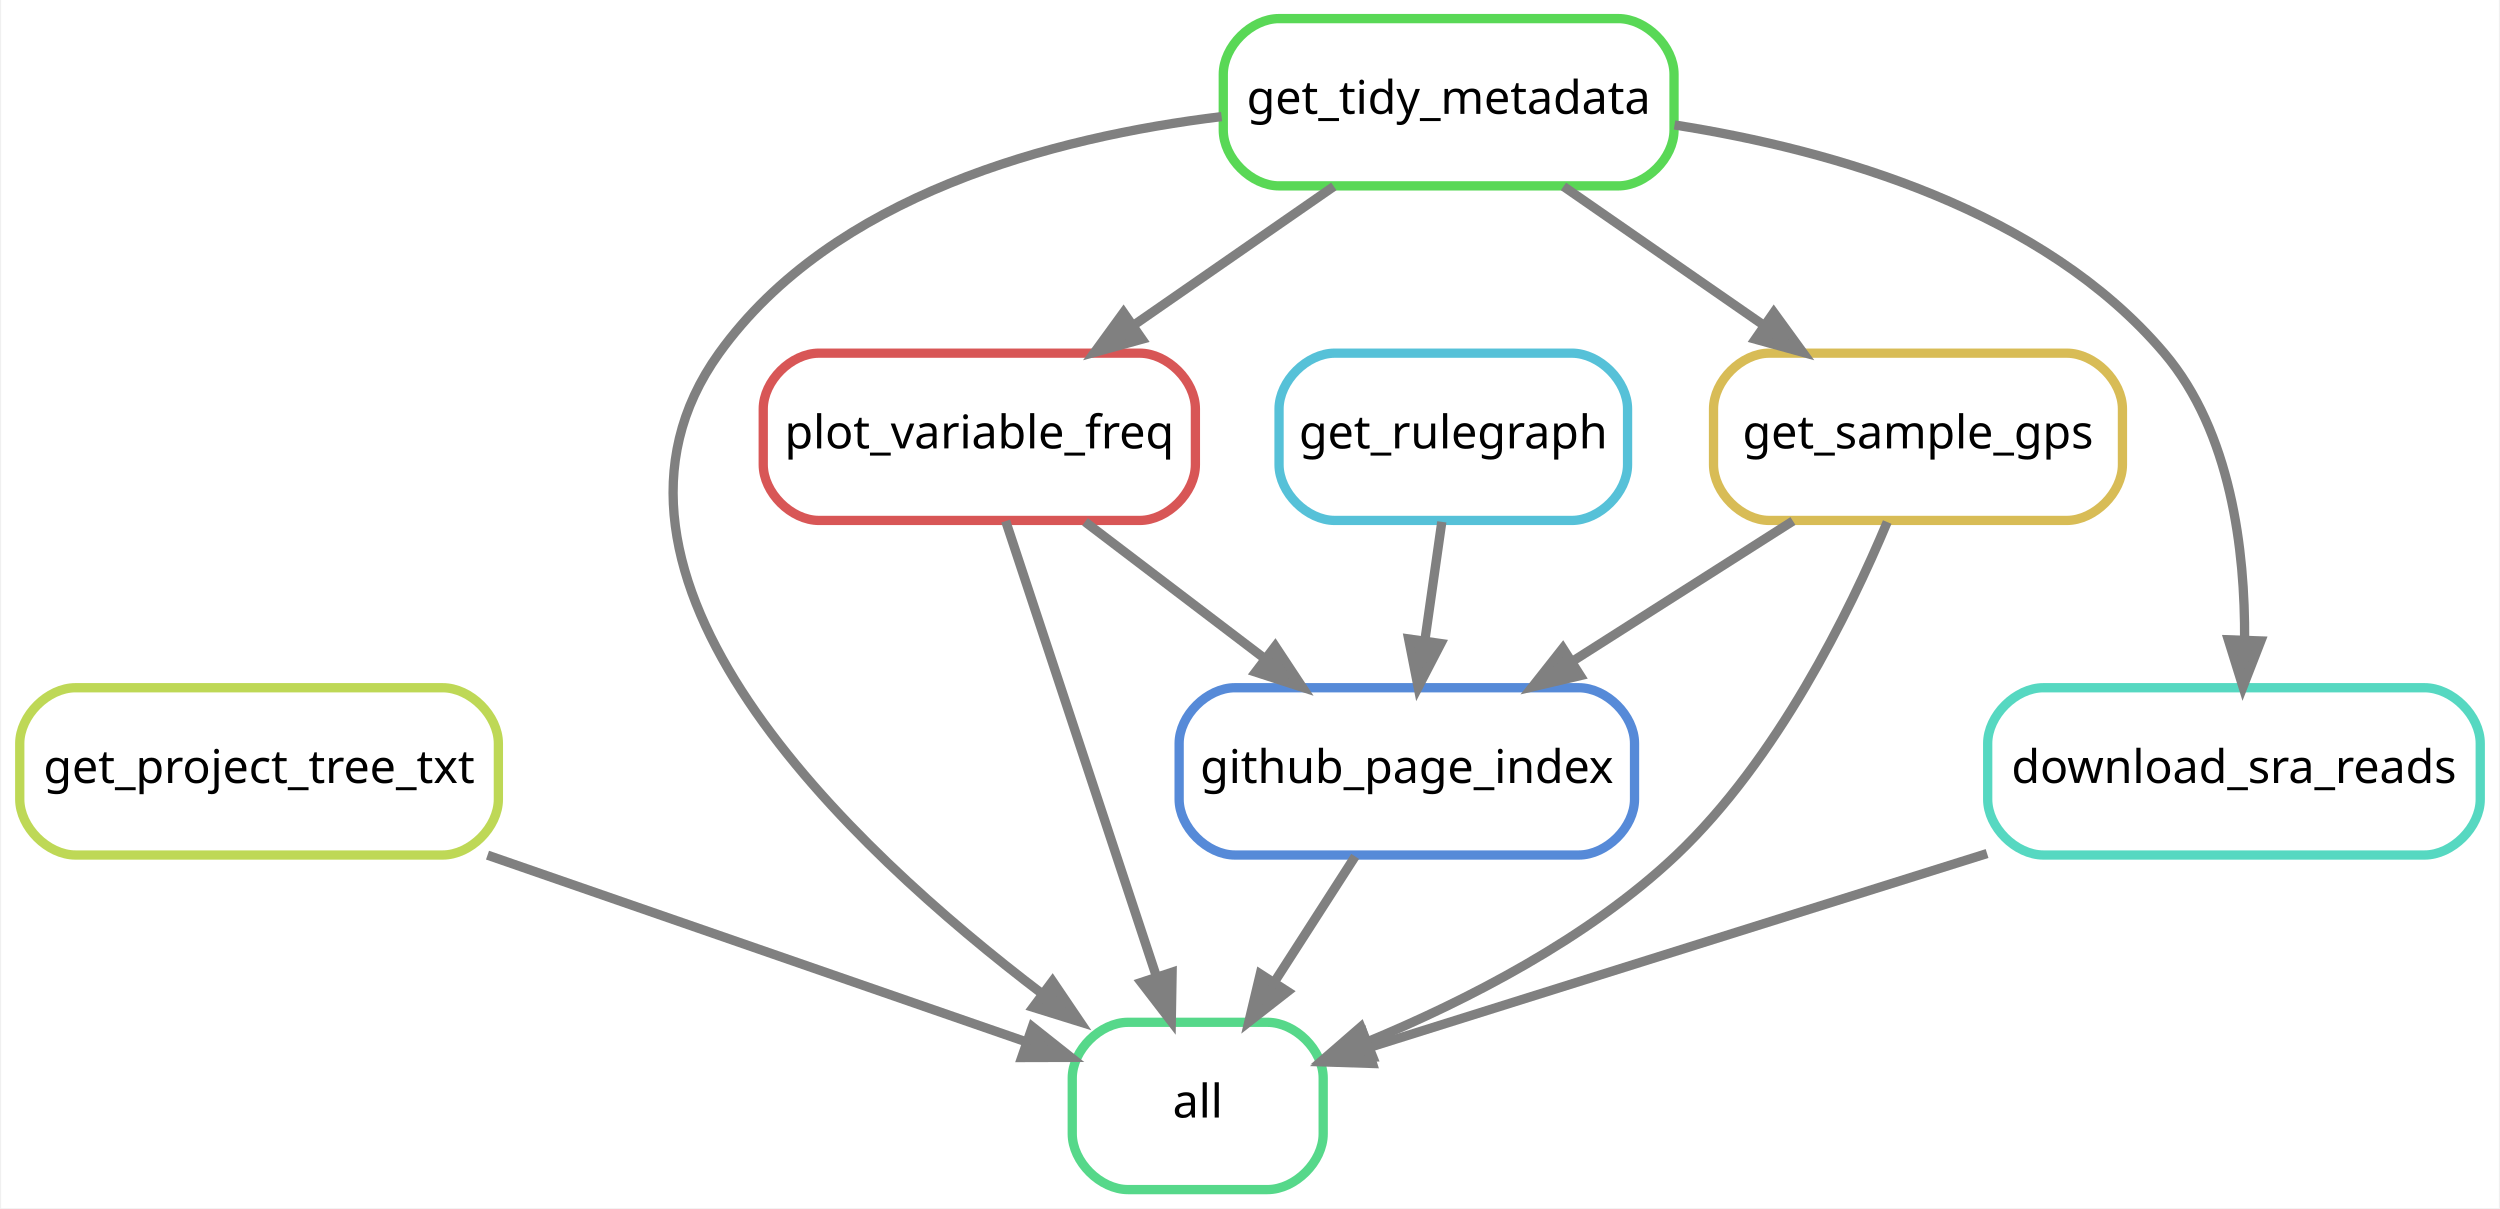
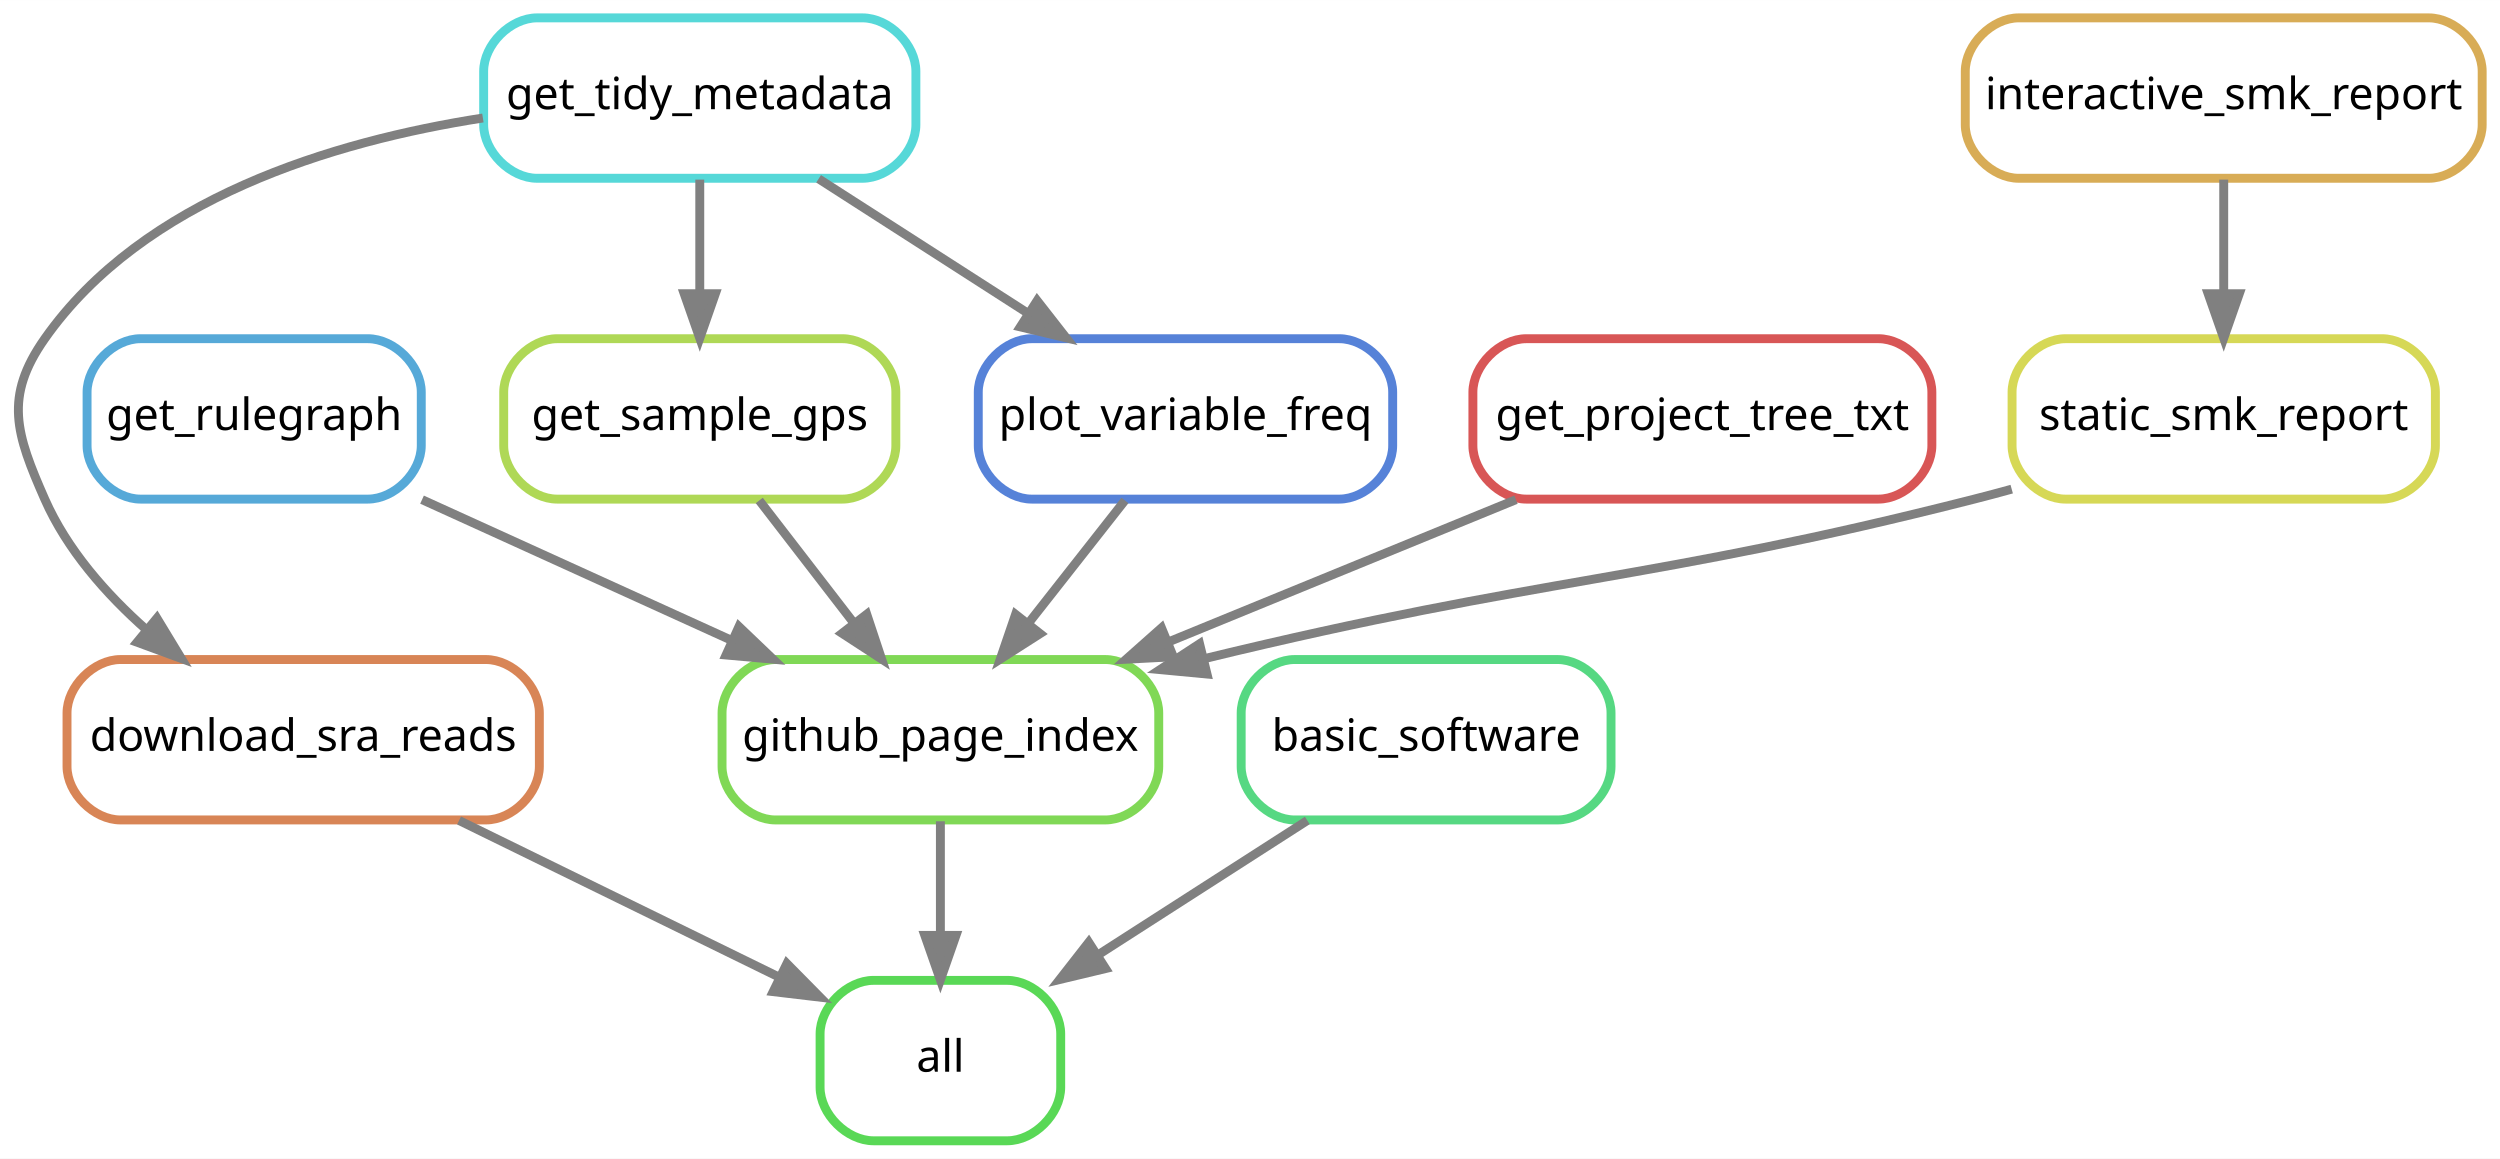
- <svg xmlns="http://www.w3.org/2000/svg" width="538pt" height="260pt" viewBox="0.00 0.00 537.50 260.00">
+ <svg xmlns="http://www.w3.org/2000/svg" width="561pt" height="260pt" viewBox="0.00 0.00 561.04 260.00">
  <g id="graph0" class="graph" transform="scale(1 1) rotate(0) translate(4 256)">
-     <polygon fill="white" stroke="none" points="-4,4 -4,-256 533.5,-256 533.5,4 -4,4" />
+     <polygon fill="white" stroke="none" points="-4,4 -4,-256 557.04,-256 557.04,4 -4,4" />
    <g id="node1" class="node">
-       <path fill="none" stroke="#56d88a" stroke-width="2" d="M268.5,-36C268.5,-36 238.5,-36 238.5,-36 232.5,-36 226.5,-30 226.5,-24 226.5,-24 226.5,-12 226.5,-12 226.5,-6 232.5,0 238.5,0 238.5,0 268.5,0 268.5,0 274.5,0 280.5,-6 280.5,-12 280.5,-12 280.5,-24 280.5,-24 280.5,-30 274.5,-36 268.5,-36" />
-       <text text-anchor="middle" x="253.5" y="-15.5" font-family="sans" font-size="10.00">all</text>
+       <path fill="none" stroke="#59d856" stroke-width="2" d="M222.04,-36C222.04,-36 192.04,-36 192.04,-36 186.04,-36 180.04,-30 180.04,-24 180.04,-24 180.04,-12 180.04,-12 180.04,-6 186.04,0 192.04,0 192.04,0 222.04,0 222.04,0 228.04,0 234.04,-6 234.04,-12 234.04,-12 234.04,-24 234.04,-24 234.04,-30 228.04,-36 222.04,-36" />
+       <text text-anchor="middle" x="207.04" y="-15.5" font-family="sans" font-size="10.00">all</text>
    </g>
    <g id="node2" class="node">
-       <path fill="none" stroke="#bed856" stroke-width="2" d="M91,-108C91,-108 12,-108 12,-108 6,-108 0,-102 0,-96 0,-96 0,-84 0,-84 0,-78 6,-72 12,-72 12,-72 91,-72 91,-72 97,-72 103,-78 103,-84 103,-84 103,-96 103,-96 103,-102 97,-108 91,-108" />
-       <text text-anchor="middle" x="51.5" y="-87.5" font-family="sans" font-size="10.00">get_project_tree_txt</text>
+       <path fill="none" stroke="#80d856" stroke-width="2" d="M244.04,-108C244.04,-108 170.04,-108 170.04,-108 164.04,-108 158.04,-102 158.04,-96 158.04,-96 158.04,-84 158.04,-84 158.04,-78 164.04,-72 170.04,-72 170.04,-72 244.04,-72 244.04,-72 250.04,-72 256.04,-78 256.04,-84 256.04,-84 256.04,-96 256.04,-96 256.04,-102 250.04,-108 244.04,-108" />
+       <text text-anchor="middle" x="207.04" y="-87.5" font-family="sans" font-size="10.00">github_page_index</text>
+     </g>
+     <g id="edge1" class="edge">
+       <path fill="none" stroke="grey" stroke-width="2" d="M207.04,-71.7C207.04,-63.98 207.04,-54.71 207.04,-46.11" />
+       <polygon fill="grey" stroke="grey" stroke-width="2" points="210.54,-46.1 207.04,-36.1 203.54,-46.1 210.54,-46.1" />
+     </g>
+     <g id="node3" class="node">
+       <path fill="none" stroke="#56a9d8" stroke-width="2" d="M78.54,-180C78.54,-180 27.54,-180 27.54,-180 21.54,-180 15.54,-174 15.54,-168 15.54,-168 15.54,-156 15.54,-156 15.54,-150 21.54,-144 27.54,-144 27.54,-144 78.54,-144 78.54,-144 84.54,-144 90.54,-150 90.54,-156 90.54,-156 90.54,-168 90.54,-168 90.54,-174 84.54,-180 78.54,-180" />
+       <text text-anchor="middle" x="53.04" y="-159.5" font-family="sans" font-size="10.00">get_rulegraph</text>
+     </g>
+     <g id="edge6" class="edge">
+       <path fill="none" stroke="grey" stroke-width="2" d="M90.71,-143.88C111.67,-134.35 137.95,-122.41 160.22,-112.28" />
+       <polygon fill="grey" stroke="grey" stroke-width="2" points="161.83,-115.39 169.49,-108.07 158.94,-109.02 161.83,-115.39" />
+     </g>
+     <g id="node4" class="node">
+       <path fill="none" stroke="#5682d8" stroke-width="2" d="M296.54,-180C296.54,-180 227.54,-180 227.54,-180 221.54,-180 215.54,-174 215.54,-168 215.54,-168 215.54,-156 215.54,-156 215.54,-150 221.54,-144 227.54,-144 227.54,-144 296.54,-144 296.54,-144 302.54,-144 308.54,-150 308.54,-156 308.54,-156 308.54,-168 308.54,-168 308.54,-174 302.54,-180 296.54,-180" />
+       <text text-anchor="middle" x="262.04" y="-159.5" font-family="sans" font-size="10.00">plot_variable_freq</text>
+     </g>
+     <g id="edge8" class="edge">
+       <path fill="none" stroke="grey" stroke-width="2" d="M248.45,-143.7C241.92,-135.39 233.97,-125.28 226.79,-116.14" />
+       <polygon fill="grey" stroke="grey" stroke-width="2" points="229.41,-113.81 220.48,-108.1 223.91,-118.13 229.41,-113.81" />
+     </g>
+     <g id="node5" class="node">
+       <path fill="none" stroke="#56d8d8" stroke-width="2" d="M189.54,-252C189.54,-252 116.54,-252 116.54,-252 110.54,-252 104.54,-246 104.54,-240 104.54,-240 104.54,-228 104.54,-228 104.54,-222 110.54,-216 116.54,-216 116.54,-216 189.54,-216 189.54,-216 195.54,-216 201.54,-222 201.54,-228 201.54,-228 201.54,-240 201.54,-240 201.54,-246 195.54,-252 189.54,-252" />
+       <text text-anchor="middle" x="153.04" y="-231.5" font-family="sans" font-size="10.00">get_tidy_metadata</text>
+     </g>
+     <g id="edge9" class="edge">
+       <path fill="none" stroke="grey" stroke-width="2" d="M179.71,-215.88C193.82,-206.81 211.35,-195.55 226.6,-185.76" />
+       <polygon fill="grey" stroke="grey" stroke-width="2" points="228.75,-188.54 235.27,-180.19 224.97,-182.65 228.75,-188.54" />
+     </g>
+     <g id="node6" class="node">
+       <path fill="none" stroke="#afd856" stroke-width="2" d="M185.04,-180C185.04,-180 121.04,-180 121.04,-180 115.04,-180 109.04,-174 109.04,-168 109.04,-168 109.04,-156 109.04,-156 109.04,-150 115.04,-144 121.04,-144 121.04,-144 185.04,-144 185.04,-144 191.04,-144 197.04,-150 197.04,-156 197.04,-156 197.04,-168 197.04,-168 197.04,-174 191.04,-180 185.04,-180" />
+       <text text-anchor="middle" x="153.04" y="-159.5" font-family="sans" font-size="10.00">get_sample_gps</text>
+     </g>
+     <g id="edge10" class="edge">
+       <path fill="none" stroke="grey" stroke-width="2" d="M153.04,-215.7C153.04,-207.98 153.04,-198.71 153.04,-190.11" />
+       <polygon fill="grey" stroke="grey" stroke-width="2" points="156.54,-190.1 153.04,-180.1 149.54,-190.1 156.54,-190.1" />
+     </g>
+     <g id="node10" class="node">
+       <path fill="none" stroke="#d88556" stroke-width="2" d="M105.04,-108C105.04,-108 23.04,-108 23.04,-108 17.04,-108 11.04,-102 11.04,-96 11.04,-96 11.04,-84 11.04,-84 11.04,-78 17.04,-72 23.04,-72 23.04,-72 105.04,-72 105.04,-72 111.04,-72 117.04,-78 117.04,-84 117.04,-84 117.04,-96 117.04,-96 117.04,-102 111.04,-108 105.04,-108" />
+       <text text-anchor="middle" x="64.04" y="-87.5" font-family="sans" font-size="10.00">download_sra_reads</text>
+     </g>
+     <g id="edge12" class="edge">
+       <path fill="none" stroke="grey" stroke-width="2" d="M104.37,-229.53C70.69,-224.29 28.11,-211.41 6.04,-180 -3.16,-166.91 -0.41,-158.64 6.04,-144 11.03,-132.69 19.75,-122.74 28.94,-114.62" />
+       <polygon fill="grey" stroke="grey" stroke-width="2" points="31.21,-117.28 36.7,-108.23 26.76,-111.88 31.21,-117.28" />
+     </g>
+     <g id="edge5" class="edge">
+       <path fill="none" stroke="grey" stroke-width="2" d="M166.39,-143.7C172.8,-135.39 180.6,-125.28 187.65,-116.14" />
+       <polygon fill="grey" stroke="grey" stroke-width="2" points="190.51,-118.16 193.85,-108.1 184.97,-113.88 190.51,-118.16" />
+     </g>
+     <g id="node7" class="node">
+       <path fill="none" stroke="#d6d856" stroke-width="2" d="M530.54,-180C530.54,-180 459.54,-180 459.54,-180 453.54,-180 447.54,-174 447.54,-168 447.54,-168 447.54,-156 447.54,-156 447.54,-150 453.54,-144 459.54,-144 459.54,-144 530.54,-144 530.54,-144 536.54,-144 542.54,-150 542.54,-156 542.54,-156 542.54,-168 542.54,-168 542.54,-174 536.54,-180 530.54,-180" />
+       <text text-anchor="middle" x="495.04" y="-159.5" font-family="sans" font-size="10.00">static_smk_report</text>
+     </g>
+     <g id="edge4" class="edge">
+       <path fill="none" stroke="grey" stroke-width="2" d="M447.46,-146.24C444.62,-145.45 441.8,-144.7 439.04,-144 365.5,-125.27 343.38,-126.95 266.04,-108.14" />
+       <polygon fill="grey" stroke="grey" stroke-width="2" points="266.87,-104.74 256.33,-105.74 265.2,-111.54 266.87,-104.74" />
+     </g>
+     <g id="node8" class="node">
+       <path fill="none" stroke="#d8ac56" stroke-width="2" d="M541.04,-252C541.04,-252 449.04,-252 449.04,-252 443.04,-252 437.04,-246 437.04,-240 437.04,-240 437.04,-228 437.04,-228 437.04,-222 443.04,-216 449.04,-216 449.04,-216 541.04,-216 541.04,-216 547.04,-216 553.04,-222 553.04,-228 553.04,-228 553.04,-240 553.04,-240 553.04,-246 547.04,-252 541.04,-252" />
+       <text text-anchor="middle" x="495.04" y="-231.5" font-family="sans" font-size="10.00">interactive_smk_report</text>
+     </g>
+     <g id="edge11" class="edge">
+       <path fill="none" stroke="grey" stroke-width="2" d="M495.04,-215.7C495.04,-207.98 495.04,-198.71 495.04,-190.11" />
+       <polygon fill="grey" stroke="grey" stroke-width="2" points="498.54,-190.1 495.04,-180.1 491.54,-190.1 498.54,-190.1" />
+     </g>
+     <g id="node9" class="node">
+       <path fill="none" stroke="#d85656" stroke-width="2" d="M417.54,-180C417.54,-180 338.54,-180 338.54,-180 332.54,-180 326.54,-174 326.54,-168 326.54,-168 326.54,-156 326.54,-156 326.54,-150 332.54,-144 338.54,-144 338.54,-144 417.54,-144 417.54,-144 423.54,-144 429.54,-150 429.54,-156 429.54,-156 429.54,-168 429.54,-168 429.54,-174 423.54,-180 417.54,-180" />
+       <text text-anchor="middle" x="378.04" y="-159.5" font-family="sans" font-size="10.00">get_project_tree_txt</text>
+     </g>
+     <g id="edge7" class="edge">
+       <path fill="none" stroke="grey" stroke-width="2" d="M336.21,-143.88C312.62,-134.22 282.98,-122.09 258.04,-111.88" />
+       <polygon fill="grey" stroke="grey" stroke-width="2" points="259.32,-108.62 248.74,-108.07 256.66,-115.1 259.32,-108.62" />
+     </g>
+     <g id="edge2" class="edge">
+       <path fill="none" stroke="grey" stroke-width="2" d="M99.02,-71.88C120.87,-61.18 148.94,-47.44 170.99,-36.65" />
+       <polygon fill="grey" stroke="grey" stroke-width="2" points="172.59,-39.76 180.03,-32.22 169.51,-33.47 172.59,-39.76" />
+     </g>
+     <g id="node11" class="node">
+       <path fill="none" stroke="#56d882" stroke-width="2" d="M345.54,-108C345.54,-108 286.54,-108 286.54,-108 280.54,-108 274.54,-102 274.54,-96 274.54,-96 274.54,-84 274.54,-84 274.54,-78 280.54,-72 286.54,-72 286.54,-72 345.54,-72 345.54,-72 351.54,-72 357.54,-78 357.54,-84 357.54,-84 357.54,-96 357.54,-96 357.54,-102 351.54,-108 345.54,-108" />
+       <text text-anchor="middle" x="316.04" y="-87.5" font-family="sans" font-size="10.00">basic_software</text>
    </g>
    <g id="edge3" class="edge">
-       <path fill="none" stroke="grey" stroke-width="2" d="M100.66,-71.97C136.43,-59.57 184.1,-43.05 216.64,-31.77" />
-       <polygon fill="grey" stroke="grey" stroke-width="2" points="217.91,-35.04 226.22,-28.45 215.62,-28.42 217.91,-35.04" />
-     </g>
-     <g id="node3" class="node">
-       <path fill="none" stroke="#59d856" stroke-width="2" d="M344,-252C344,-252 271,-252 271,-252 265,-252 259,-246 259,-240 259,-240 259,-228 259,-228 259,-222 265,-216 271,-216 271,-216 344,-216 344,-216 350,-216 356,-222 356,-228 356,-228 356,-240 356,-240 356,-246 350,-252 344,-252" />
-       <text text-anchor="middle" x="307.5" y="-231.5" font-family="sans" font-size="10.00">get_tidy_metadata</text>
-     </g>
-     <g id="edge4" class="edge">
-       <path fill="none" stroke="grey" stroke-width="2" d="M258.64,-230.91C222.29,-226.48 174.91,-214 150.5,-180 116.3,-132.36 178.4,-73.77 220.14,-42.05" />
-       <polygon fill="grey" stroke="grey" stroke-width="2" points="222.25,-44.85 228.19,-36.08 218.07,-39.23 222.25,-44.85" />
-     </g>
-     <g id="node4" class="node">
-       <path fill="none" stroke="#d85656" stroke-width="2" d="M241,-180C241,-180 172,-180 172,-180 166,-180 160,-174 160,-168 160,-168 160,-156 160,-156 160,-150 166,-144 172,-144 172,-144 241,-144 241,-144 247,-144 253,-150 253,-156 253,-156 253,-168 253,-168 253,-174 247,-180 241,-180" />
-       <text text-anchor="middle" x="206.5" y="-159.5" font-family="sans" font-size="10.00">plot_variable_freq</text>
-     </g>
-     <g id="edge7" class="edge">
-       <path fill="none" stroke="grey" stroke-width="2" d="M282.79,-215.88C269.83,-206.89 253.77,-195.76 239.73,-186.03" />
-       <polygon fill="grey" stroke="grey" stroke-width="2" points="241.52,-183.01 231.3,-180.19 237.53,-188.76 241.52,-183.01" />
-     </g>
-     <g id="node5" class="node">
-       <path fill="none" stroke="#d8bc56" stroke-width="2" d="M440.5,-180C440.5,-180 376.5,-180 376.5,-180 370.5,-180 364.5,-174 364.5,-168 364.5,-168 364.5,-156 364.5,-156 364.5,-150 370.5,-144 376.5,-144 376.5,-144 440.5,-144 440.5,-144 446.5,-144 452.5,-150 452.5,-156 452.5,-156 452.5,-168 452.5,-168 452.5,-174 446.5,-180 440.5,-180" />
-       <text text-anchor="middle" x="408.5" y="-159.5" font-family="sans" font-size="10.00">get_sample_gps</text>
-     </g>
-     <g id="edge8" class="edge">
-       <path fill="none" stroke="grey" stroke-width="2" d="M332.21,-215.88C345.17,-206.89 361.23,-195.76 375.27,-186.03" />
-       <polygon fill="grey" stroke="grey" stroke-width="2" points="377.47,-188.76 383.7,-180.19 373.48,-183.01 377.47,-188.76" />
-     </g>
-     <g id="node6" class="node">
-       <path fill="none" stroke="#56d8c1" stroke-width="2" d="M517.5,-108C517.5,-108 435.5,-108 435.5,-108 429.5,-108 423.5,-102 423.5,-96 423.5,-96 423.5,-84 423.5,-84 423.5,-78 429.5,-72 435.5,-72 435.5,-72 517.5,-72 517.5,-72 523.5,-72 529.5,-78 529.5,-84 529.5,-84 529.5,-96 529.5,-96 529.5,-102 523.5,-108 517.5,-108" />
-       <text text-anchor="middle" x="476.5" y="-87.5" font-family="sans" font-size="10.00">download_sra_reads</text>
-     </g>
-     <g id="edge9" class="edge">
-       <path fill="none" stroke="grey" stroke-width="2" d="M356.11,-229.11C390.68,-223.68 435.45,-210.74 461.5,-180 475.86,-163.06 478.92,-137.59 478.79,-118.23" />
-       <polygon fill="grey" stroke="grey" stroke-width="2" points="482.28,-118.07 478.44,-108.2 475.29,-118.32 482.28,-118.07" />
-     </g>
-     <g id="edge1" class="edge">
-       <path fill="none" stroke="grey" stroke-width="2" d="M212.17,-143.87C220.21,-119.56 235.02,-74.82 244.56,-46.01" />
-       <polygon fill="grey" stroke="grey" stroke-width="2" points="247.99,-46.78 247.81,-36.19 241.35,-44.58 247.99,-46.78" />
-     </g>
-     <g id="node7" class="node">
-       <path fill="none" stroke="#568ad8" stroke-width="2" d="M335.5,-108C335.5,-108 261.5,-108 261.5,-108 255.5,-108 249.5,-102 249.5,-96 249.5,-96 249.5,-84 249.5,-84 249.5,-78 255.5,-72 261.5,-72 261.5,-72 335.5,-72 335.5,-72 341.5,-72 347.5,-78 347.5,-84 347.5,-84 347.5,-96 347.5,-96 347.5,-102 341.5,-108 335.5,-108" />
-       <text text-anchor="middle" x="298.5" y="-87.5" font-family="sans" font-size="10.00">github_page_index</text>
-     </g>
-     <g id="edge10" class="edge">
-       <path fill="none" stroke="grey" stroke-width="2" d="M229.24,-143.7C240.94,-134.8 255.36,-123.82 268.01,-114.2" />
-       <polygon fill="grey" stroke="grey" stroke-width="2" points="270.18,-116.94 276.02,-108.1 265.94,-111.37 270.18,-116.94" />
-     </g>
-     <g id="edge2" class="edge">
-       <path fill="none" stroke="grey" stroke-width="2" d="M401.88,-143.66C393.71,-124.17 378.19,-92.56 356.5,-72 337.51,-54 311.23,-40.61 289.97,-31.79" />
-       <polygon fill="grey" stroke="grey" stroke-width="2" points="291.18,-28.51 280.59,-28.06 288.59,-35.01 291.18,-28.51" />
-     </g>
-     <g id="edge12" class="edge">
-       <path fill="none" stroke="grey" stroke-width="2" d="M381.59,-143.88C367.34,-134.81 349.65,-123.55 334.26,-113.76" />
-       <polygon fill="grey" stroke="grey" stroke-width="2" points="335.83,-110.61 325.51,-108.19 332.07,-116.51 335.83,-110.61" />
-     </g>
-     <g id="edge5" class="edge">
-       <path fill="none" stroke="grey" stroke-width="2" d="M423.37,-72.32C382.27,-59.42 326.44,-41.9 290.19,-30.52" />
-       <polygon fill="grey" stroke="grey" stroke-width="2" points="291.11,-27.14 280.52,-27.48 289.01,-33.82 291.11,-27.14" />
-     </g>
-     <g id="edge6" class="edge">
-       <path fill="none" stroke="grey" stroke-width="2" d="M287.38,-71.7C282.14,-63.56 275.8,-53.69 270.02,-44.7" />
-       <polygon fill="grey" stroke="grey" stroke-width="2" points="272.85,-42.62 264.5,-36.1 266.96,-46.41 272.85,-42.62" />
-     </g>
-     <g id="node8" class="node">
-       <path fill="none" stroke="#56c1d8" stroke-width="2" d="M334,-180C334,-180 283,-180 283,-180 277,-180 271,-174 271,-168 271,-168 271,-156 271,-156 271,-150 277,-144 283,-144 283,-144 334,-144 334,-144 340,-144 346,-150 346,-156 346,-156 346,-168 346,-168 346,-174 340,-180 334,-180" />
-       <text text-anchor="middle" x="308.5" y="-159.5" font-family="sans" font-size="10.00">get_rulegraph</text>
-     </g>
-     <g id="edge11" class="edge">
-       <path fill="none" stroke="grey" stroke-width="2" d="M306.03,-143.7C304.93,-135.98 303.6,-126.71 302.37,-118.11" />
-       <polygon fill="grey" stroke="grey" stroke-width="2" points="305.82,-117.51 300.94,-108.1 298.89,-118.5 305.82,-117.51" />
+       <path fill="none" stroke="grey" stroke-width="2" d="M289.38,-71.88C275.26,-62.81 257.73,-51.55 242.48,-41.76" />
+       <polygon fill="grey" stroke="grey" stroke-width="2" points="244.11,-38.65 233.81,-36.19 240.33,-44.54 244.11,-38.65" />
    </g>
  </g>
</svg>
